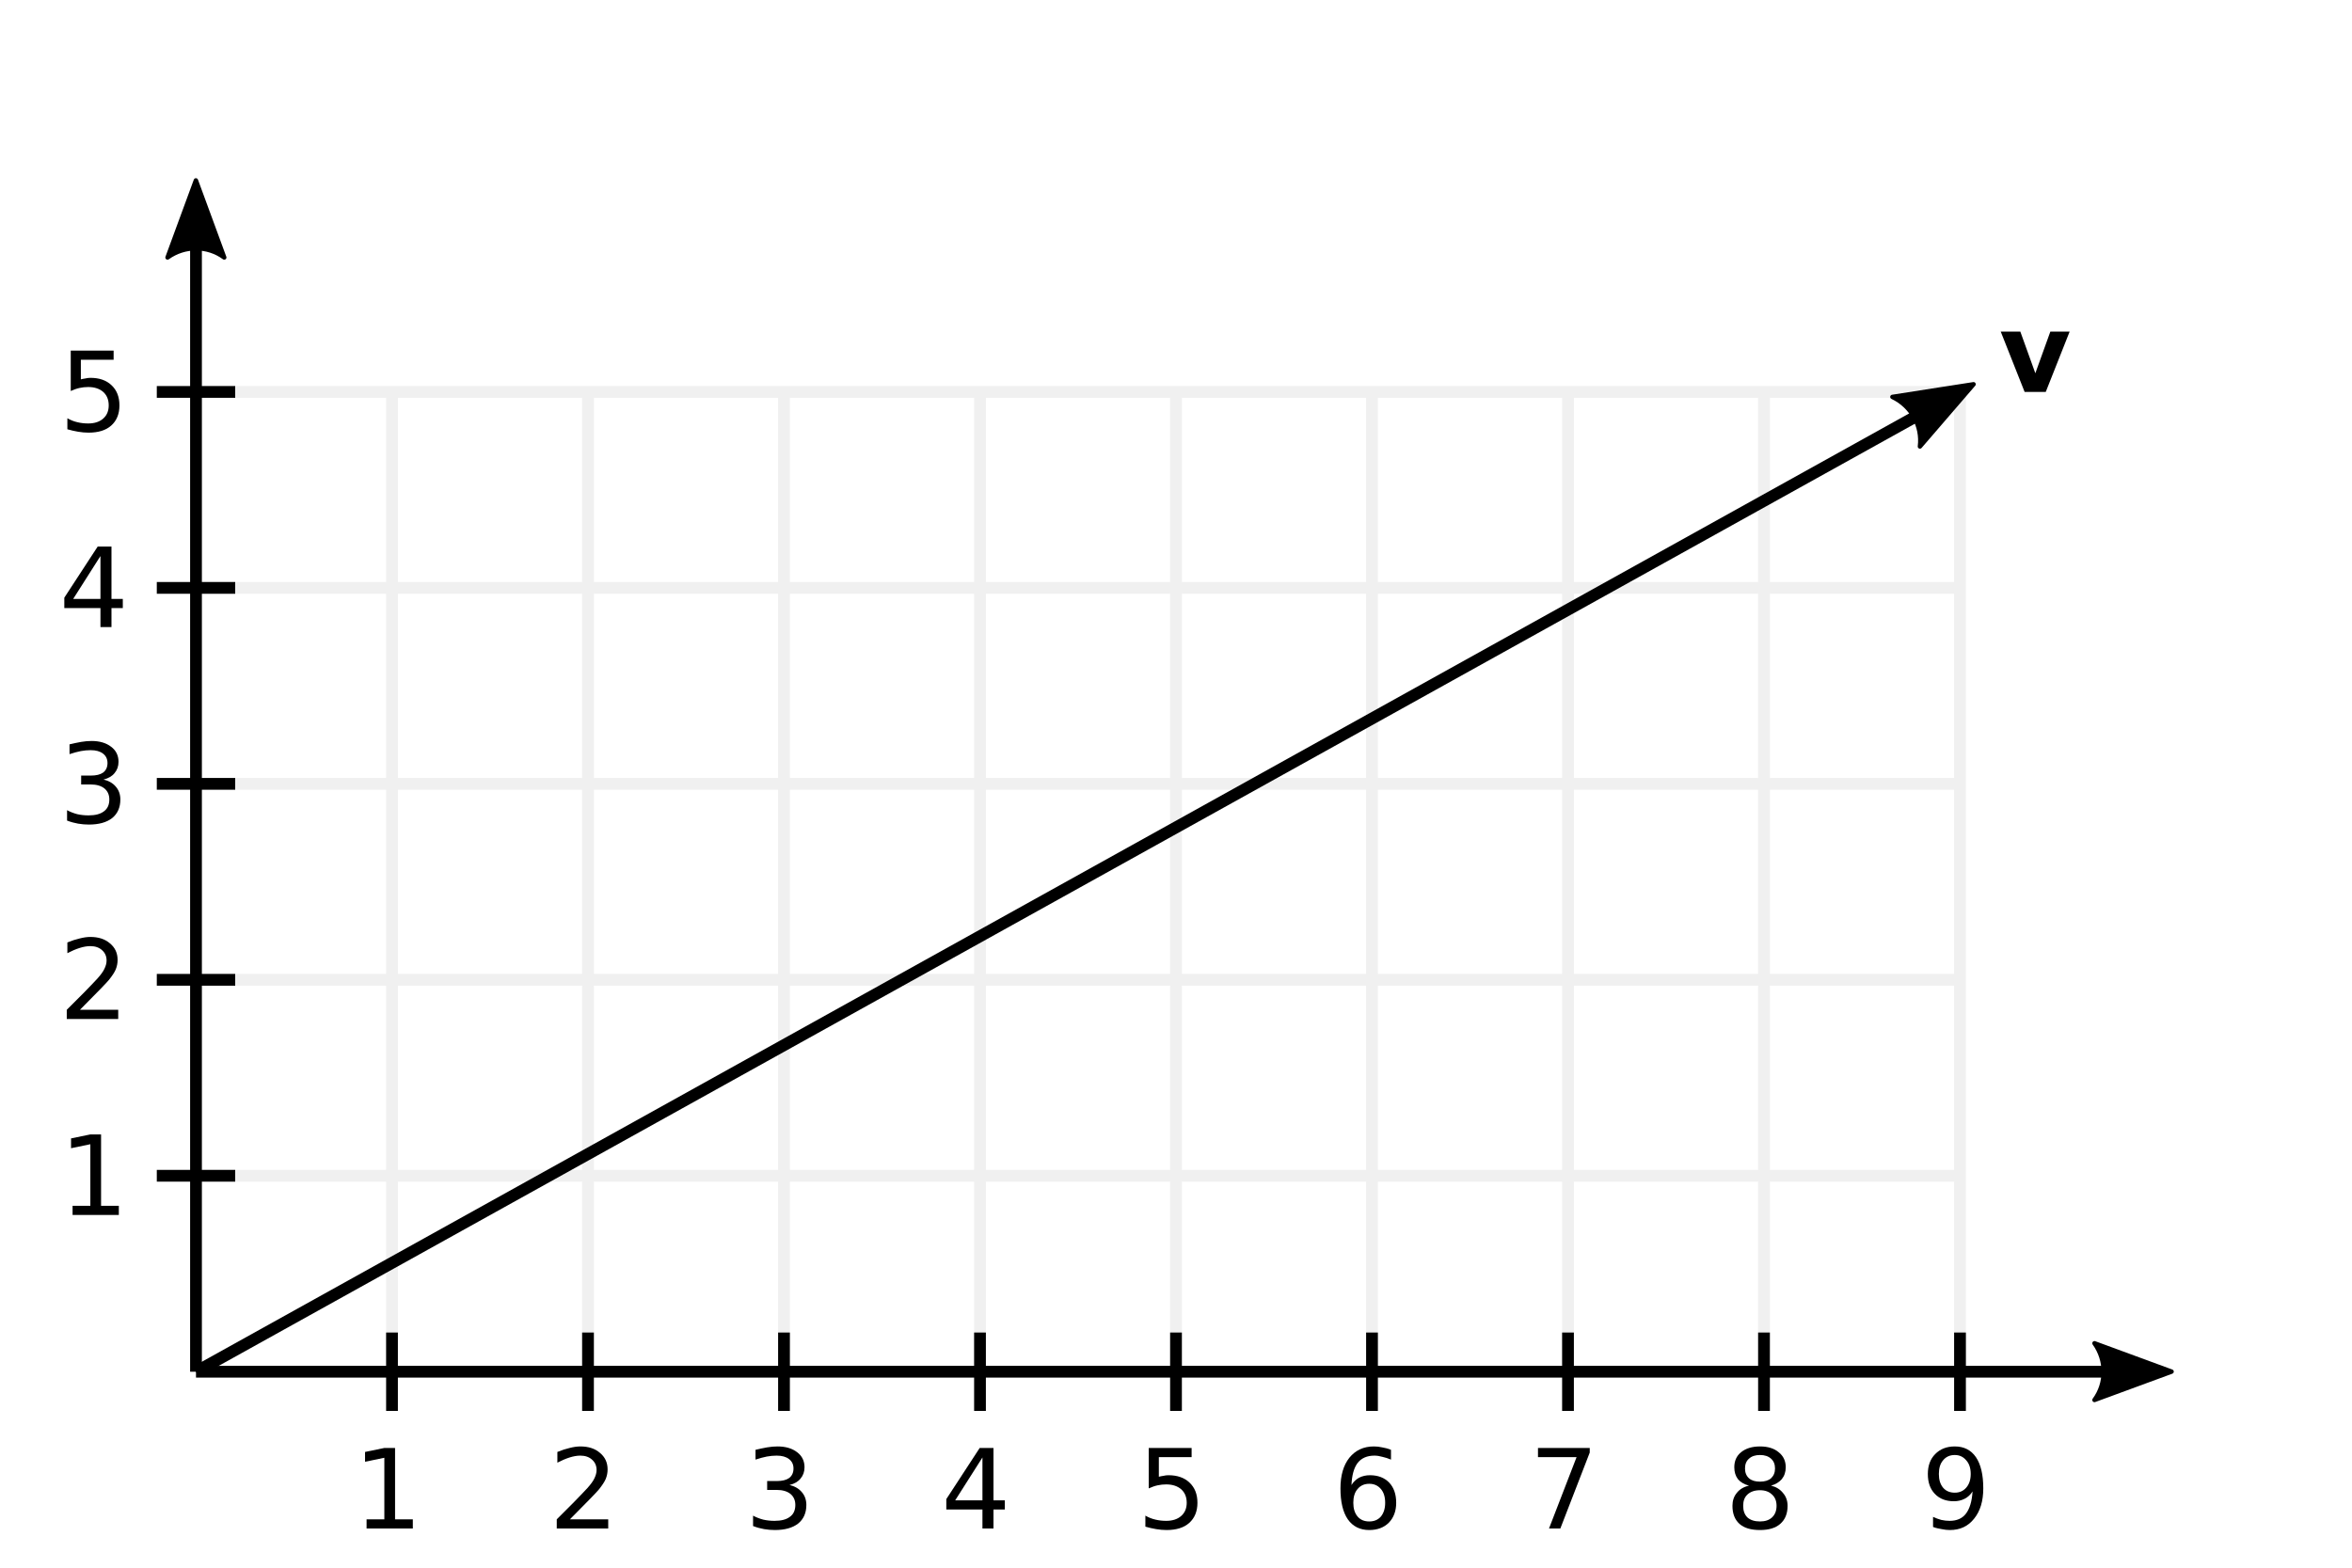
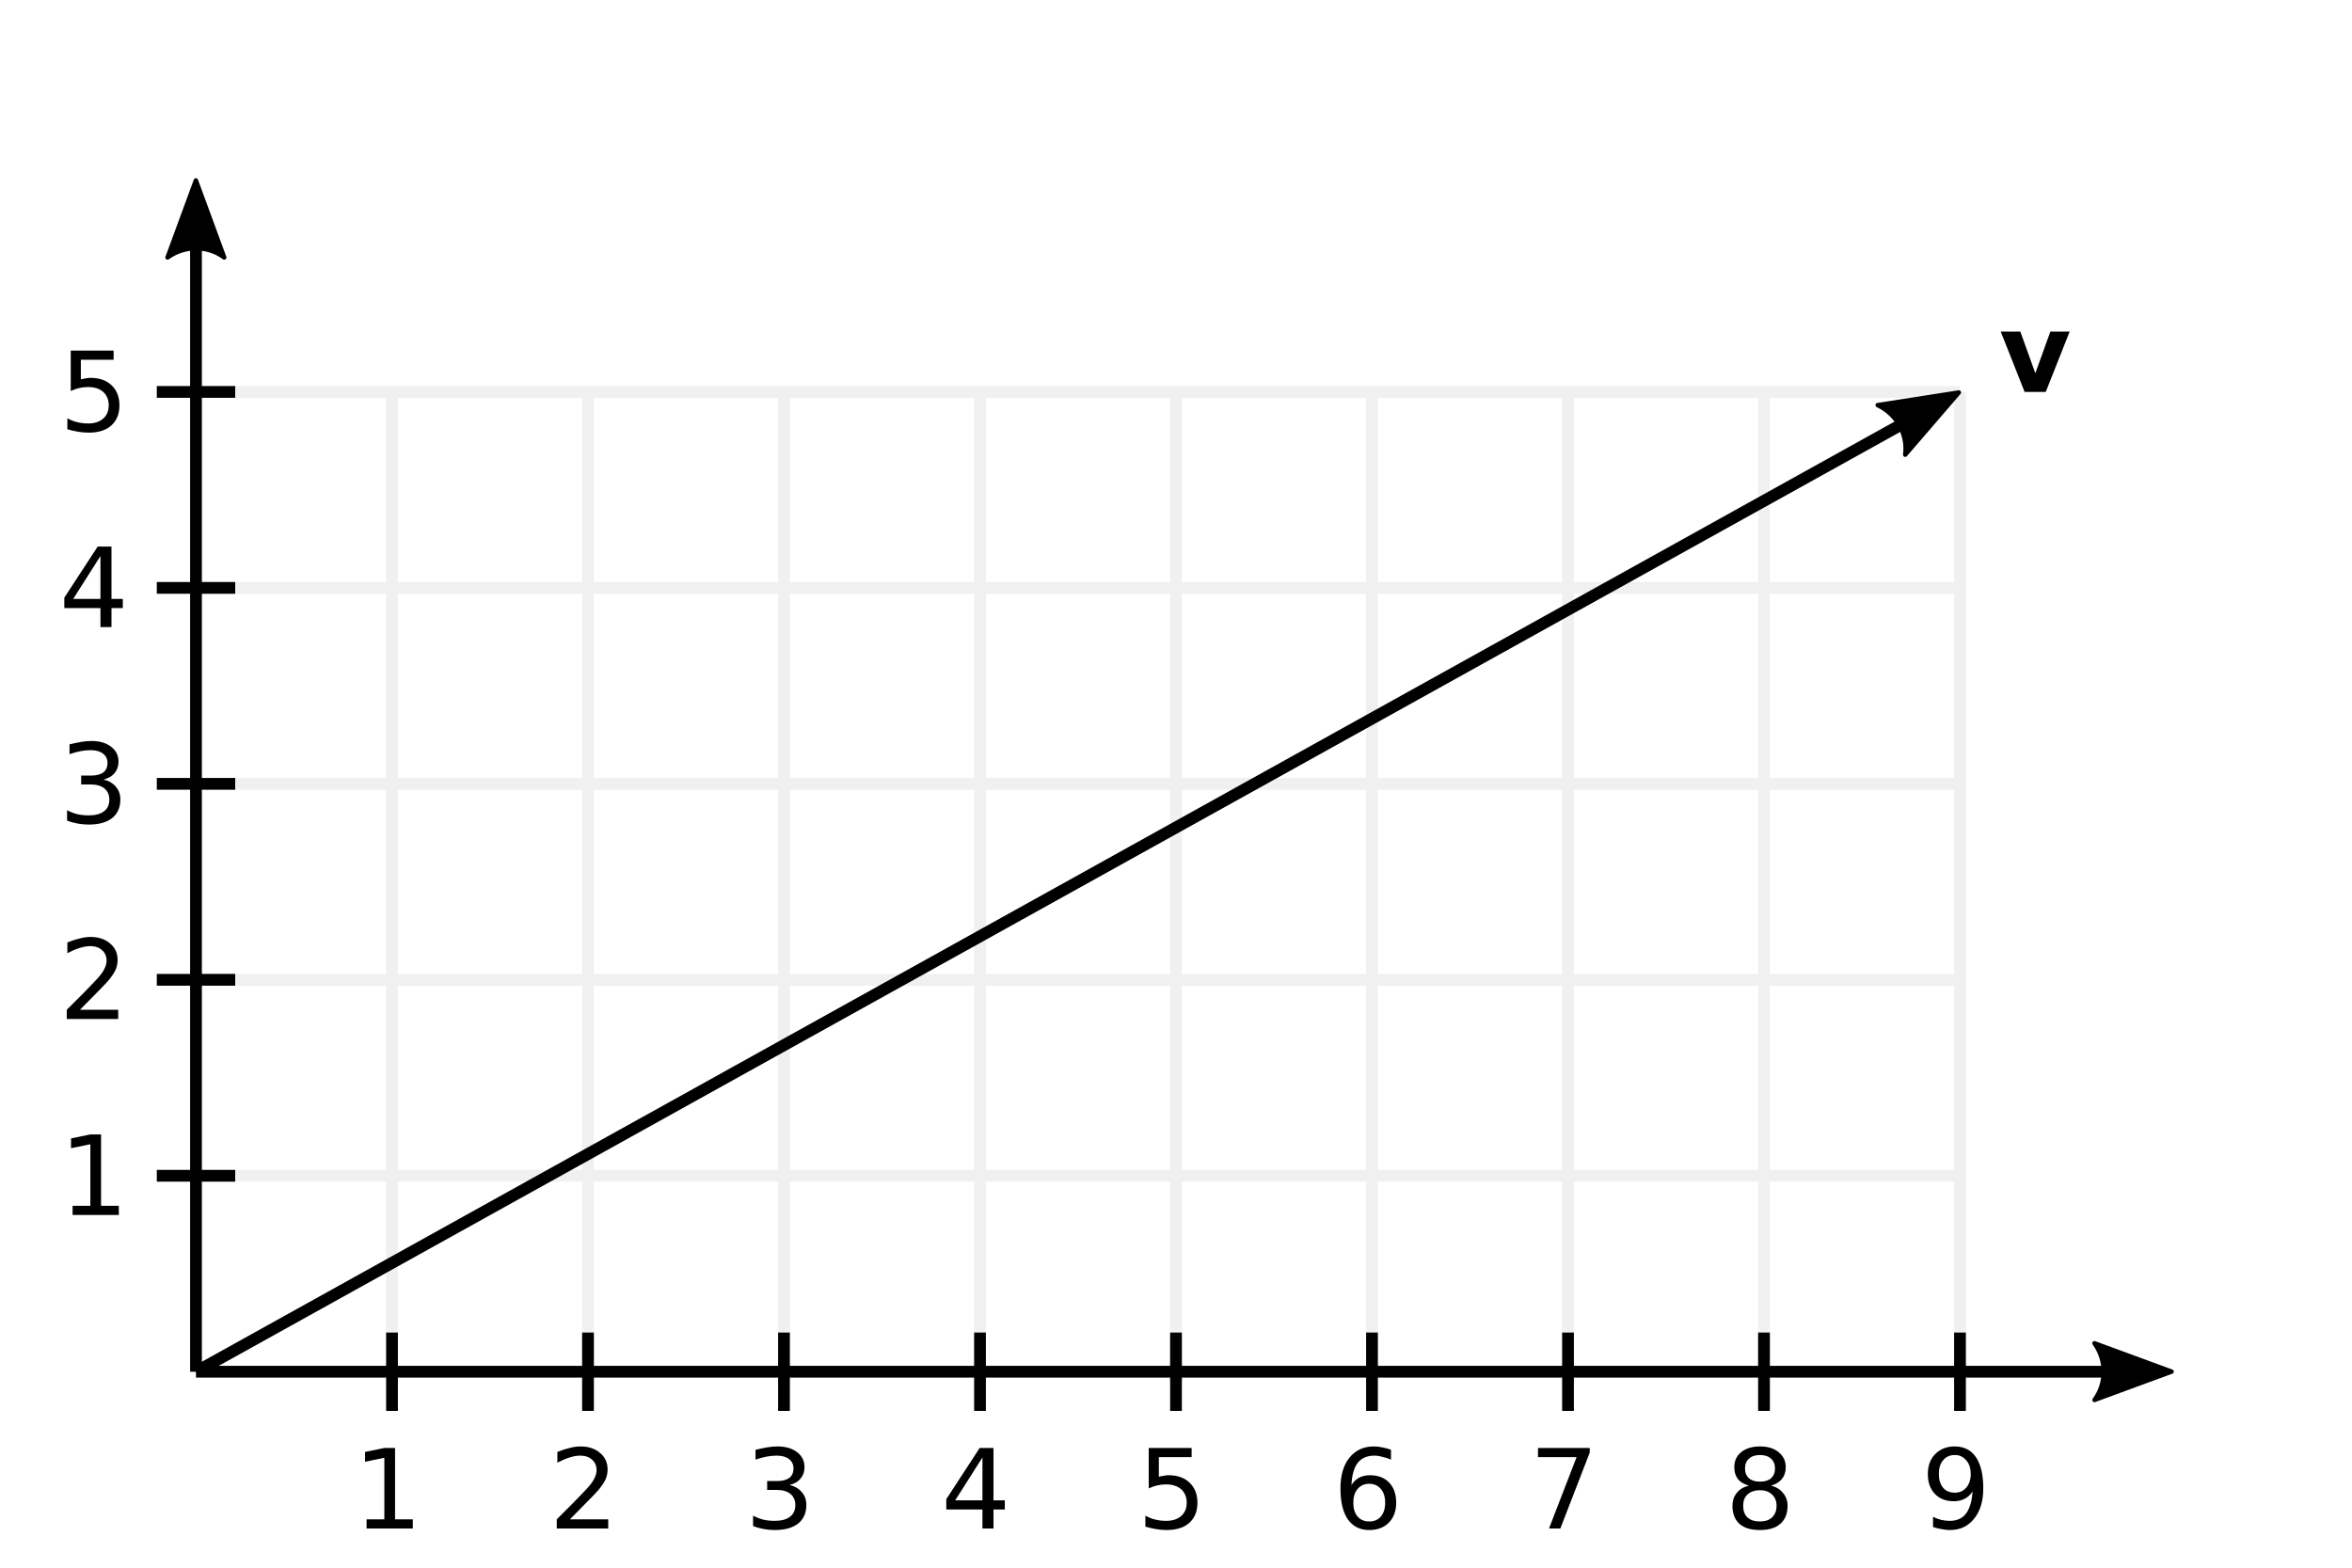
<svg xmlns="http://www.w3.org/2000/svg" xmlns:xlink="http://www.w3.org/1999/xlink" width="120mm" height="80mm" viewBox="0 0 120 80" version="1.1" id="svg8">
  <defs id="defs2">
    <marker orient="auto" refY="0" refX="0" id="marker1322" style="overflow:visible">
      <path id="path1320" style="fill:#000000;fill-opacity:1;fill-rule:evenodd;stroke:#000000;stroke-width:0.625;stroke-linejoin:round;stroke-opacity:1" d="M 8.719,4.034 -2.207,0.016 8.719,-4.002 c -1.745,2.372 -1.735,5.617 -6e-7,8.035 z" transform="scale(-0.6)" />
    </marker>
    <marker style="overflow:visible" id="marker1137" refX="0" refY="0" orient="auto">
      <path transform="scale(-0.6)" d="M 8.719,4.034 -2.207,0.016 8.719,-4.002 c -1.745,2.372 -1.735,5.617 -6e-7,8.035 z" style="fill:#000000;fill-opacity:1;fill-rule:evenodd;stroke:#000000;stroke-width:0.625;stroke-linejoin:round;stroke-opacity:1" id="path1135" />
    </marker>
    <marker orient="auto" refY="0" refX="0" id="Arrow2Mend" style="overflow:visible">
      <path id="path848" style="fill:#000000;fill-opacity:1;fill-rule:evenodd;stroke:#000000;stroke-width:0.625;stroke-linejoin:round;stroke-opacity:1" d="M 8.719,4.034 -2.207,0.016 8.719,-4.002 c -1.745,2.372 -1.735,5.617 -6e-7,8.035 z" transform="scale(-0.6)" />
    </marker>
    <marker orient="auto" refY="0" refX="0" id="Arrow1Mend" style="overflow:visible">
      <path id="path830" d="M 0,0 5,-5 -12.5,0 5,5 Z" style="fill:#000000;fill-opacity:1;fill-rule:evenodd;stroke:#000000;stroke-width:1pt;stroke-opacity:1" transform="matrix(-0.4,0,0,-0.4,-4,0)" />
    </marker>
    <marker orient="auto" refY="0" refX="0" id="marker1322-0" style="overflow:visible">
      <path id="path1320-6" style="fill:#006090;fill-opacity:1;fill-rule:evenodd;stroke:#006090;stroke-width:0.625;stroke-linejoin:round;stroke-opacity:1" d="M 8.719,4.034 -2.207,0.016 8.719,-4.002 c -1.745,2.372 -1.735,5.617 -6e-7,8.035 z" transform="scale(-0.6)" />
    </marker>
    <marker orient="auto" refY="0" refX="0" id="marker1322-0-6" style="overflow:visible">
      <path id="path1320-6-1" style="fill:#006090;fill-opacity:1;fill-rule:evenodd;stroke:#006090;stroke-width:0.625;stroke-linejoin:round;stroke-opacity:1" d="M 8.719,4.034 -2.207,0.016 8.719,-4.002 c -1.745,2.372 -1.735,5.617 -6e-7,8.035 z" transform="scale(-0.6)" />
    </marker>
    <marker orient="auto" refY="0" refX="0" id="marker1322-0-6-7" style="overflow:visible">
      <path id="path1320-6-1-9" style="fill:#006090;fill-opacity:1;fill-rule:evenodd;stroke:#006090;stroke-width:0.625;stroke-linejoin:round;stroke-opacity:1" d="M 8.719,4.034 -2.207,0.016 8.719,-4.002 c -1.745,2.372 -1.735,5.617 -6e-7,8.035 z" transform="scale(-0.6)" />
    </marker>
    <marker orient="auto" refY="0" refX="0" id="marker1322-0-6-0" style="overflow:visible">
      <path id="path1320-6-1-2" style="fill:#a00040;fill-opacity:1;fill-rule:evenodd;stroke:#a00040;stroke-width:0.625;stroke-linejoin:round;stroke-opacity:1" d="M 8.719,4.034 -2.207,0.016 8.719,-4.002 c -1.745,2.372 -1.735,5.617 -6e-7,8.035 z" transform="scale(-0.6)" />
    </marker>
    <marker orient="auto" refY="0" refX="0" id="marker1322-0-6-0-7" style="overflow:visible">
      <path id="path1320-6-1-2-5" style="fill:#a00040;fill-opacity:1;fill-rule:evenodd;stroke:#a00040;stroke-width:0.625;stroke-linejoin:round;stroke-opacity:1" d="M 8.719,4.034 -2.207,0.016 8.719,-4.002 c -1.745,2.372 -1.735,5.617 -6e-7,8.035 z" transform="scale(-0.6)" />
    </marker>
    <marker orient="auto" refY="0" refX="0" id="marker1322-0-2" style="overflow:visible">
      <path id="path1320-6-2" style="fill:#006090;fill-opacity:1;fill-rule:evenodd;stroke:#006090;stroke-width:0.625;stroke-linejoin:round;stroke-opacity:1" d="M 8.719,4.034 -2.207,0.016 8.719,-4.002 c -1.745,2.372 -1.735,5.617 -6e-7,8.035 z" transform="scale(-0.6)" />
    </marker>
    <marker orient="auto" refY="0" refX="0" id="marker1322-0-6-73" style="overflow:visible">
      <path id="path1320-6-1-6" style="fill:#a0c0c0;fill-opacity:1;fill-rule:evenodd;stroke:#a0c0c0;stroke-width:0.625;stroke-linejoin:round;stroke-opacity:1" d="M 8.719,4.034 -2.207,0.016 8.719,-4.002 c -1.745,2.372 -1.735,5.617 -6e-7,8.035 z" transform="scale(-0.6)" />
    </marker>
    <marker orient="auto" refY="0" refX="0" id="marker1322-0-6-0-2" style="overflow:visible">
      <path id="path1320-6-1-2-9" style="fill:#006000;fill-opacity:1;fill-rule:evenodd;stroke:#006000;stroke-width:0.625;stroke-linejoin:round;stroke-opacity:1" d="M 8.719,4.034 -2.207,0.016 8.719,-4.002 c -1.745,2.372 -1.735,5.617 -6e-7,8.035 z" transform="scale(-0.6)" />
    </marker>
  </defs>
  <g id="layer2">
    <path style="fill:none;fill-rule:evenodd;stroke:#f0f0f0;stroke-width:0.6;stroke-linecap:butt;stroke-linejoin:miter;stroke-miterlimit:4;stroke-dasharray:none;stroke-opacity:1" d="M 20,70 V 20" id="path1057" />
    <use x="0" y="0" xlink:href="#path1057" id="use4800" transform="translate(10)" width="100%" height="100%" />
    <use x="0" y="0" xlink:href="#path1057" id="use4802" transform="translate(20)" width="100%" height="100%" />
    <use x="0" y="0" xlink:href="#path1057" id="use4804" transform="translate(30)" width="100%" height="100%" />
    <use x="0" y="0" xlink:href="#path1057" id="use4806" transform="translate(40)" width="100%" height="100%" />
    <use x="0" y="0" xlink:href="#path1057" id="use4808" transform="translate(50)" width="100%" height="100%" />
    <use x="0" y="0" xlink:href="#path1057" id="use4810" transform="translate(60)" width="100%" height="100%" />
    <use x="0" y="0" xlink:href="#path1057" id="use4812" transform="translate(70)" width="100%" height="100%" />
    <use x="0" y="0" xlink:href="#path1057" id="use4814" transform="translate(80)" width="100%" height="100%" />
    <path id="use4816-3" d="M 10,60 H 100" style="fill:none;fill-rule:evenodd;stroke:#f0f0f0;stroke-width:0.6;stroke-linecap:butt;stroke-linejoin:miter;stroke-miterlimit:4;stroke-dasharray:none;stroke-opacity:1" />
    <use x="0" y="0" xlink:href="#use4816-3" id="use4835" transform="translate(-1e-7,-10)" width="100%" height="100%" />
    <use x="0" y="0" xlink:href="#use4816-3" id="use4835-6" transform="translate(-9.9999997e-8,-20)" width="100%" height="100%" />
    <use x="0" y="0" xlink:href="#use4816-3" id="use4835-7" transform="translate(-1e-7,-30)" width="100%" height="100%" />
    <use x="0" y="0" xlink:href="#use4816-3" id="use4835-5" transform="translate(-9.9999997e-8,-40)" width="100%" height="100%" />
  </g>
  <g id="layer1" transform="translate(0,-217)" style="display:inline">
    <path style="fill:none;fill-rule:evenodd;stroke:#000000;stroke-width:0.6;stroke-linecap:butt;stroke-linejoin:miter;stroke-miterlimit:4;stroke-dasharray:none;stroke-opacity:1;marker-end:url(#Arrow2Mend)" d="M 10,287 H 110" id="path817" />
    <path style="fill:none;fill-rule:evenodd;stroke:#000000;stroke-width:0.6;stroke-linecap:butt;stroke-linejoin:miter;stroke-miterlimit:4;stroke-dasharray:none;stroke-opacity:1;marker-end:url(#marker1137)" d="M 10,287 V 227" id="path819" />
    <path style="fill:none;fill-rule:evenodd;stroke:#000000;stroke-width:0.6;stroke-linecap:butt;stroke-linejoin:miter;stroke-miterlimit:4;stroke-dasharray:none;stroke-opacity:1" d="m 20,285 v 4" id="path1199" />
    <path style="fill:none;fill-rule:evenodd;stroke:#000000;stroke-width:0.6;stroke-linecap:butt;stroke-linejoin:miter;stroke-miterlimit:4;stroke-dasharray:none;stroke-opacity:1" d="m 30,285 v 4" id="path1199-3" />
    <path style="fill:none;fill-rule:evenodd;stroke:#000000;stroke-width:0.6;stroke-linecap:butt;stroke-linejoin:miter;stroke-miterlimit:4;stroke-dasharray:none;stroke-opacity:1" d="m 40,285 v 4" id="path1199-6" />
    <path style="fill:none;fill-rule:evenodd;stroke:#000000;stroke-width:0.6;stroke-linecap:butt;stroke-linejoin:miter;stroke-miterlimit:4;stroke-dasharray:none;stroke-opacity:1" d="m 50,285 v 4" id="path1199-7" />
    <path style="fill:none;fill-rule:evenodd;stroke:#000000;stroke-width:0.6;stroke-linecap:butt;stroke-linejoin:miter;stroke-miterlimit:4;stroke-dasharray:none;stroke-opacity:1" d="m 60,285 v 4" id="path1199-5" />
    <path style="fill:none;fill-rule:evenodd;stroke:#000000;stroke-width:0.6;stroke-linecap:butt;stroke-linejoin:miter;stroke-miterlimit:4;stroke-dasharray:none;stroke-opacity:1" d="m 70,285 v 4" id="path1199-35" />
    <path style="fill:none;fill-rule:evenodd;stroke:#000000;stroke-width:0.6;stroke-linecap:butt;stroke-linejoin:miter;stroke-miterlimit:4;stroke-dasharray:none;stroke-opacity:1" d="m 80,285 v 4" id="path1199-62" />
    <path style="fill:none;fill-rule:evenodd;stroke:#000000;stroke-width:0.6;stroke-linecap:butt;stroke-linejoin:miter;stroke-miterlimit:4;stroke-dasharray:none;stroke-opacity:1" d="m 90,285 v 4" id="path1199-9" />
    <path style="fill:none;fill-rule:evenodd;stroke:#000000;stroke-width:0.6;stroke-linecap:butt;stroke-linejoin:miter;stroke-miterlimit:4;stroke-dasharray:none;stroke-opacity:1" d="M 12,277 H 8" id="path1199-1" />
    <path style="fill:none;fill-rule:evenodd;stroke:#000000;stroke-width:0.6;stroke-linecap:butt;stroke-linejoin:miter;stroke-miterlimit:4;stroke-dasharray:none;stroke-opacity:1" d="M 12,267 H 8" id="path1199-1-7" />
    <path style="fill:none;fill-rule:evenodd;stroke:#000000;stroke-width:0.6;stroke-linecap:butt;stroke-linejoin:miter;stroke-miterlimit:4;stroke-dasharray:none;stroke-opacity:1" d="M 12,257 H 8" id="path1199-1-0" />
    <path style="fill:none;fill-rule:evenodd;stroke:#000000;stroke-width:0.6;stroke-linecap:butt;stroke-linejoin:miter;stroke-miterlimit:4;stroke-dasharray:none;stroke-opacity:1" d="M 12,247 H 8" id="path1199-1-9" />
    <path style="fill:none;fill-rule:evenodd;stroke:#000000;stroke-width:0.6;stroke-linecap:butt;stroke-linejoin:miter;stroke-miterlimit:4;stroke-dasharray:none;stroke-opacity:1" d="M 12,237 H 8" id="path1199-1-3" />
    <path style="fill:none;fill-rule:evenodd;stroke:#000000;stroke-width:0.6;stroke-linecap:butt;stroke-linejoin:miter;stroke-miterlimit:4;stroke-dasharray:none;stroke-opacity:1" d="m 100,285 v 4" id="path1199-9-6" />
-     <path style="fill:none;fill-rule:evenodd;stroke:#000000;stroke-width:0.6;stroke-linecap:butt;stroke-linejoin:miter;stroke-miterlimit:4;stroke-dasharray:none;stroke-opacity:1;marker-end:url(#marker1322)" d="M 10,287 100,237" id="path1312" />
+     <path style="fill:none;fill-rule:evenodd;stroke:#000000;stroke-width:0.6;stroke-linecap:butt;stroke-linejoin:miter;stroke-miterlimit:4;stroke-dasharray:none;stroke-opacity:1;marker-end:url(#marker1322)" d="M 10,287 99.25,237.419" id="path1312" />
    <flowRoot xml:space="preserve" id="flowRoot15232" style="font-style:normal;font-variant:normal;font-weight:normal;font-stretch:normal;font-size:24px;line-height:125%;font-family:'DejaVu Sans';-inkscape-font-specification:'DejaVu Sans';letter-spacing:0px;word-spacing:0px;fill:#000000;fill-opacity:1;stroke:none;stroke-width:1px;stroke-linecap:butt;stroke-linejoin:miter;stroke-opacity:1">
      <flowRegion id="flowRegion15234">
        <rect id="rect15236" width="45.354" height="26.457" x="56.693" y="275.906" />
      </flowRegion>
      <flowPara id="flowPara15238" />
    </flowRoot>
    <text xml:space="preserve" style="font-style:normal;font-variant:normal;font-weight:normal;font-stretch:normal;font-size:5.644px;line-height:125%;font-family:'DejaVu Sans';-inkscape-font-specification:'DejaVu Sans';letter-spacing:0px;word-spacing:0px;fill:#000000;fill-opacity:1;stroke:none;stroke-width:0.265px;stroke-linecap:butt;stroke-linejoin:miter;stroke-opacity:1" x="18" y="295" id="text15242">
      <tspan id="tspan15240" x="18" y="295" style="font-size:5.644px;stroke-width:0.265px">1</tspan>
    </text>
    <text xml:space="preserve" style="font-style:normal;font-variant:normal;font-weight:normal;font-stretch:normal;font-size:5.644px;line-height:125%;font-family:'DejaVu Sans';-inkscape-font-specification:'DejaVu Sans';letter-spacing:0px;word-spacing:0px;fill:#000000;fill-opacity:1;stroke:none;stroke-width:0.265px;stroke-linecap:butt;stroke-linejoin:miter;stroke-opacity:1" x="28" y="295" id="text15242-8">
      <tspan id="tspan15240-4" x="28" y="295" style="font-size:5.644px;stroke-width:0.265px">2</tspan>
    </text>
    <text xml:space="preserve" style="font-style:normal;font-variant:normal;font-weight:normal;font-stretch:normal;font-size:5.644px;line-height:125%;font-family:'DejaVu Sans';-inkscape-font-specification:'DejaVu Sans';letter-spacing:0px;word-spacing:0px;fill:#000000;fill-opacity:1;stroke:none;stroke-width:0.265px;stroke-linecap:butt;stroke-linejoin:miter;stroke-opacity:1" x="38" y="295" id="text15242-5">
      <tspan id="tspan15240-0" x="38" y="295" style="font-size:5.644px;stroke-width:0.265px">3</tspan>
    </text>
    <text xml:space="preserve" style="font-style:normal;font-variant:normal;font-weight:normal;font-stretch:normal;font-size:5.644px;line-height:125%;font-family:'DejaVu Sans';-inkscape-font-specification:'DejaVu Sans';letter-spacing:0px;word-spacing:0px;fill:#000000;fill-opacity:1;stroke:none;stroke-width:0.265px;stroke-linecap:butt;stroke-linejoin:miter;stroke-opacity:1" x="48" y="295" id="text15242-5-3">
      <tspan id="tspan15240-0-6" x="48" y="295" style="font-size:5.644px;stroke-width:0.265px">4</tspan>
    </text>
    <text xml:space="preserve" style="font-style:normal;font-variant:normal;font-weight:normal;font-stretch:normal;font-size:5.644px;line-height:125%;font-family:'DejaVu Sans';-inkscape-font-specification:'DejaVu Sans';letter-spacing:0px;word-spacing:0px;fill:#000000;fill-opacity:1;stroke:none;stroke-width:0.265px;stroke-linecap:butt;stroke-linejoin:miter;stroke-opacity:1" x="58" y="295" id="text15242-5-1">
      <tspan id="tspan15240-0-0" x="58" y="295" style="font-size:5.644px;stroke-width:0.265px">5</tspan>
    </text>
    <text xml:space="preserve" style="font-style:normal;font-variant:normal;font-weight:normal;font-stretch:normal;font-size:5.644px;line-height:125%;font-family:'DejaVu Sans';-inkscape-font-specification:'DejaVu Sans';letter-spacing:0px;word-spacing:0px;fill:#000000;fill-opacity:1;stroke:none;stroke-width:0.265px;stroke-linecap:butt;stroke-linejoin:miter;stroke-opacity:1" x="68" y="295" id="text15242-5-6">
      <tspan id="tspan15240-0-3" x="68" y="295" style="font-size:5.644px;stroke-width:0.265px">6</tspan>
    </text>
    <text xml:space="preserve" style="font-style:normal;font-variant:normal;font-weight:normal;font-stretch:normal;font-size:5.644px;line-height:125%;font-family:'DejaVu Sans';-inkscape-font-specification:'DejaVu Sans';letter-spacing:0px;word-spacing:0px;fill:#000000;fill-opacity:1;stroke:none;stroke-width:0.265px;stroke-linecap:butt;stroke-linejoin:miter;stroke-opacity:1" x="78" y="295" id="text15242-5-2">
      <tspan id="tspan15240-0-06" x="78" y="295" style="font-size:5.644px;stroke-width:0.265px">7</tspan>
    </text>
    <text xml:space="preserve" style="font-style:normal;font-variant:normal;font-weight:normal;font-stretch:normal;font-size:5.644px;line-height:125%;font-family:'DejaVu Sans';-inkscape-font-specification:'DejaVu Sans';letter-spacing:0px;word-spacing:0px;fill:#000000;fill-opacity:1;stroke:none;stroke-width:0.265px;stroke-linecap:butt;stroke-linejoin:miter;stroke-opacity:1" x="88" y="295" id="text15242-5-15">
      <tspan id="tspan15240-0-5" x="88" y="295" style="font-size:5.644px;stroke-width:0.265px">8</tspan>
    </text>
    <text xml:space="preserve" style="font-style:normal;font-variant:normal;font-weight:normal;font-stretch:normal;font-size:5.644px;line-height:125%;font-family:'DejaVu Sans';-inkscape-font-specification:'DejaVu Sans';letter-spacing:0px;word-spacing:0px;fill:#000000;fill-opacity:1;stroke:none;stroke-width:0.265px;stroke-linecap:butt;stroke-linejoin:miter;stroke-opacity:1" x="98" y="295" id="text15242-5-4">
      <tspan id="tspan15240-0-7" x="98" y="295" style="font-size:5.644px;stroke-width:0.265px">9</tspan>
    </text>
    <text xml:space="preserve" style="font-style:normal;font-variant:normal;font-weight:normal;font-stretch:normal;font-size:5.644px;line-height:125%;font-family:'DejaVu Sans';-inkscape-font-specification:'DejaVu Sans';letter-spacing:0px;word-spacing:0px;fill:#000000;fill-opacity:1;stroke:none;stroke-width:0.265px;stroke-linecap:butt;stroke-linejoin:miter;stroke-opacity:1" x="3" y="279" id="text15242-5-65">
      <tspan id="tspan15240-0-69" x="3" y="279" style="font-size:5.644px;stroke-width:0.265px">1</tspan>
    </text>
    <text xml:space="preserve" style="font-style:normal;font-variant:normal;font-weight:normal;font-stretch:normal;font-size:5.644px;line-height:125%;font-family:'DejaVu Sans';-inkscape-font-specification:'DejaVu Sans';letter-spacing:0px;word-spacing:0px;fill:#000000;fill-opacity:1;stroke:none;stroke-width:0.265px;stroke-linecap:butt;stroke-linejoin:miter;stroke-opacity:1" x="3" y="269" id="text15242-5-37">
      <tspan id="tspan15240-0-4" x="3" y="269" style="font-size:5.644px;stroke-width:0.265px">2</tspan>
    </text>
    <text xml:space="preserve" style="font-style:normal;font-variant:normal;font-weight:normal;font-stretch:normal;font-size:5.644px;line-height:125%;font-family:'DejaVu Sans';-inkscape-font-specification:'DejaVu Sans';letter-spacing:0px;word-spacing:0px;fill:#000000;fill-opacity:1;stroke:none;stroke-width:0.265px;stroke-linecap:butt;stroke-linejoin:miter;stroke-opacity:1" x="3" y="259" id="text15242-5-5">
      <tspan id="tspan15240-0-2" x="3" y="259" style="font-size:5.644px;stroke-width:0.265px">3</tspan>
    </text>
    <text xml:space="preserve" style="font-style:normal;font-variant:normal;font-weight:normal;font-stretch:normal;font-size:5.644px;line-height:125%;font-family:'DejaVu Sans';-inkscape-font-specification:'DejaVu Sans';letter-spacing:0px;word-spacing:0px;fill:#000000;fill-opacity:1;stroke:none;stroke-width:0.265px;stroke-linecap:butt;stroke-linejoin:miter;stroke-opacity:1" x="3" y="249" id="text15242-5-54">
      <tspan id="tspan15240-0-74" x="3" y="249" style="font-size:5.644px;stroke-width:0.265px">4</tspan>
    </text>
    <text xml:space="preserve" style="font-style:normal;font-variant:normal;font-weight:normal;font-stretch:normal;font-size:5.644px;line-height:125%;font-family:'DejaVu Sans';-inkscape-font-specification:'DejaVu Sans';letter-spacing:0px;word-spacing:0px;fill:#000000;fill-opacity:1;stroke:none;stroke-width:0.265px;stroke-linecap:butt;stroke-linejoin:miter;stroke-opacity:1" x="3" y="239" id="text15242-5-43">
      <tspan id="tspan15240-0-07" x="3" y="239" style="font-size:5.644px;stroke-width:0.265px">5</tspan>
    </text>
    <text xml:space="preserve" style="font-style:normal;font-variant:normal;font-weight:bold;font-stretch:normal;font-size:5.644px;line-height:125%;font-family:'DejaVu Sans';-inkscape-font-specification:'DejaVu Sans Bold';letter-spacing:0px;word-spacing:0px;fill:#000000;fill-opacity:1;stroke:none;stroke-width:0.265px;stroke-linecap:butt;stroke-linejoin:miter;stroke-opacity:1" x="102" y="237" id="text1001">
      <tspan id="tspan999" x="102" y="237" style="font-style:normal;font-variant:normal;font-weight:bold;font-stretch:normal;font-family:'DejaVu Sans';-inkscape-font-specification:'DejaVu Sans Bold';stroke-width:0.265px">v</tspan>
    </text>
  </g>
</svg>
